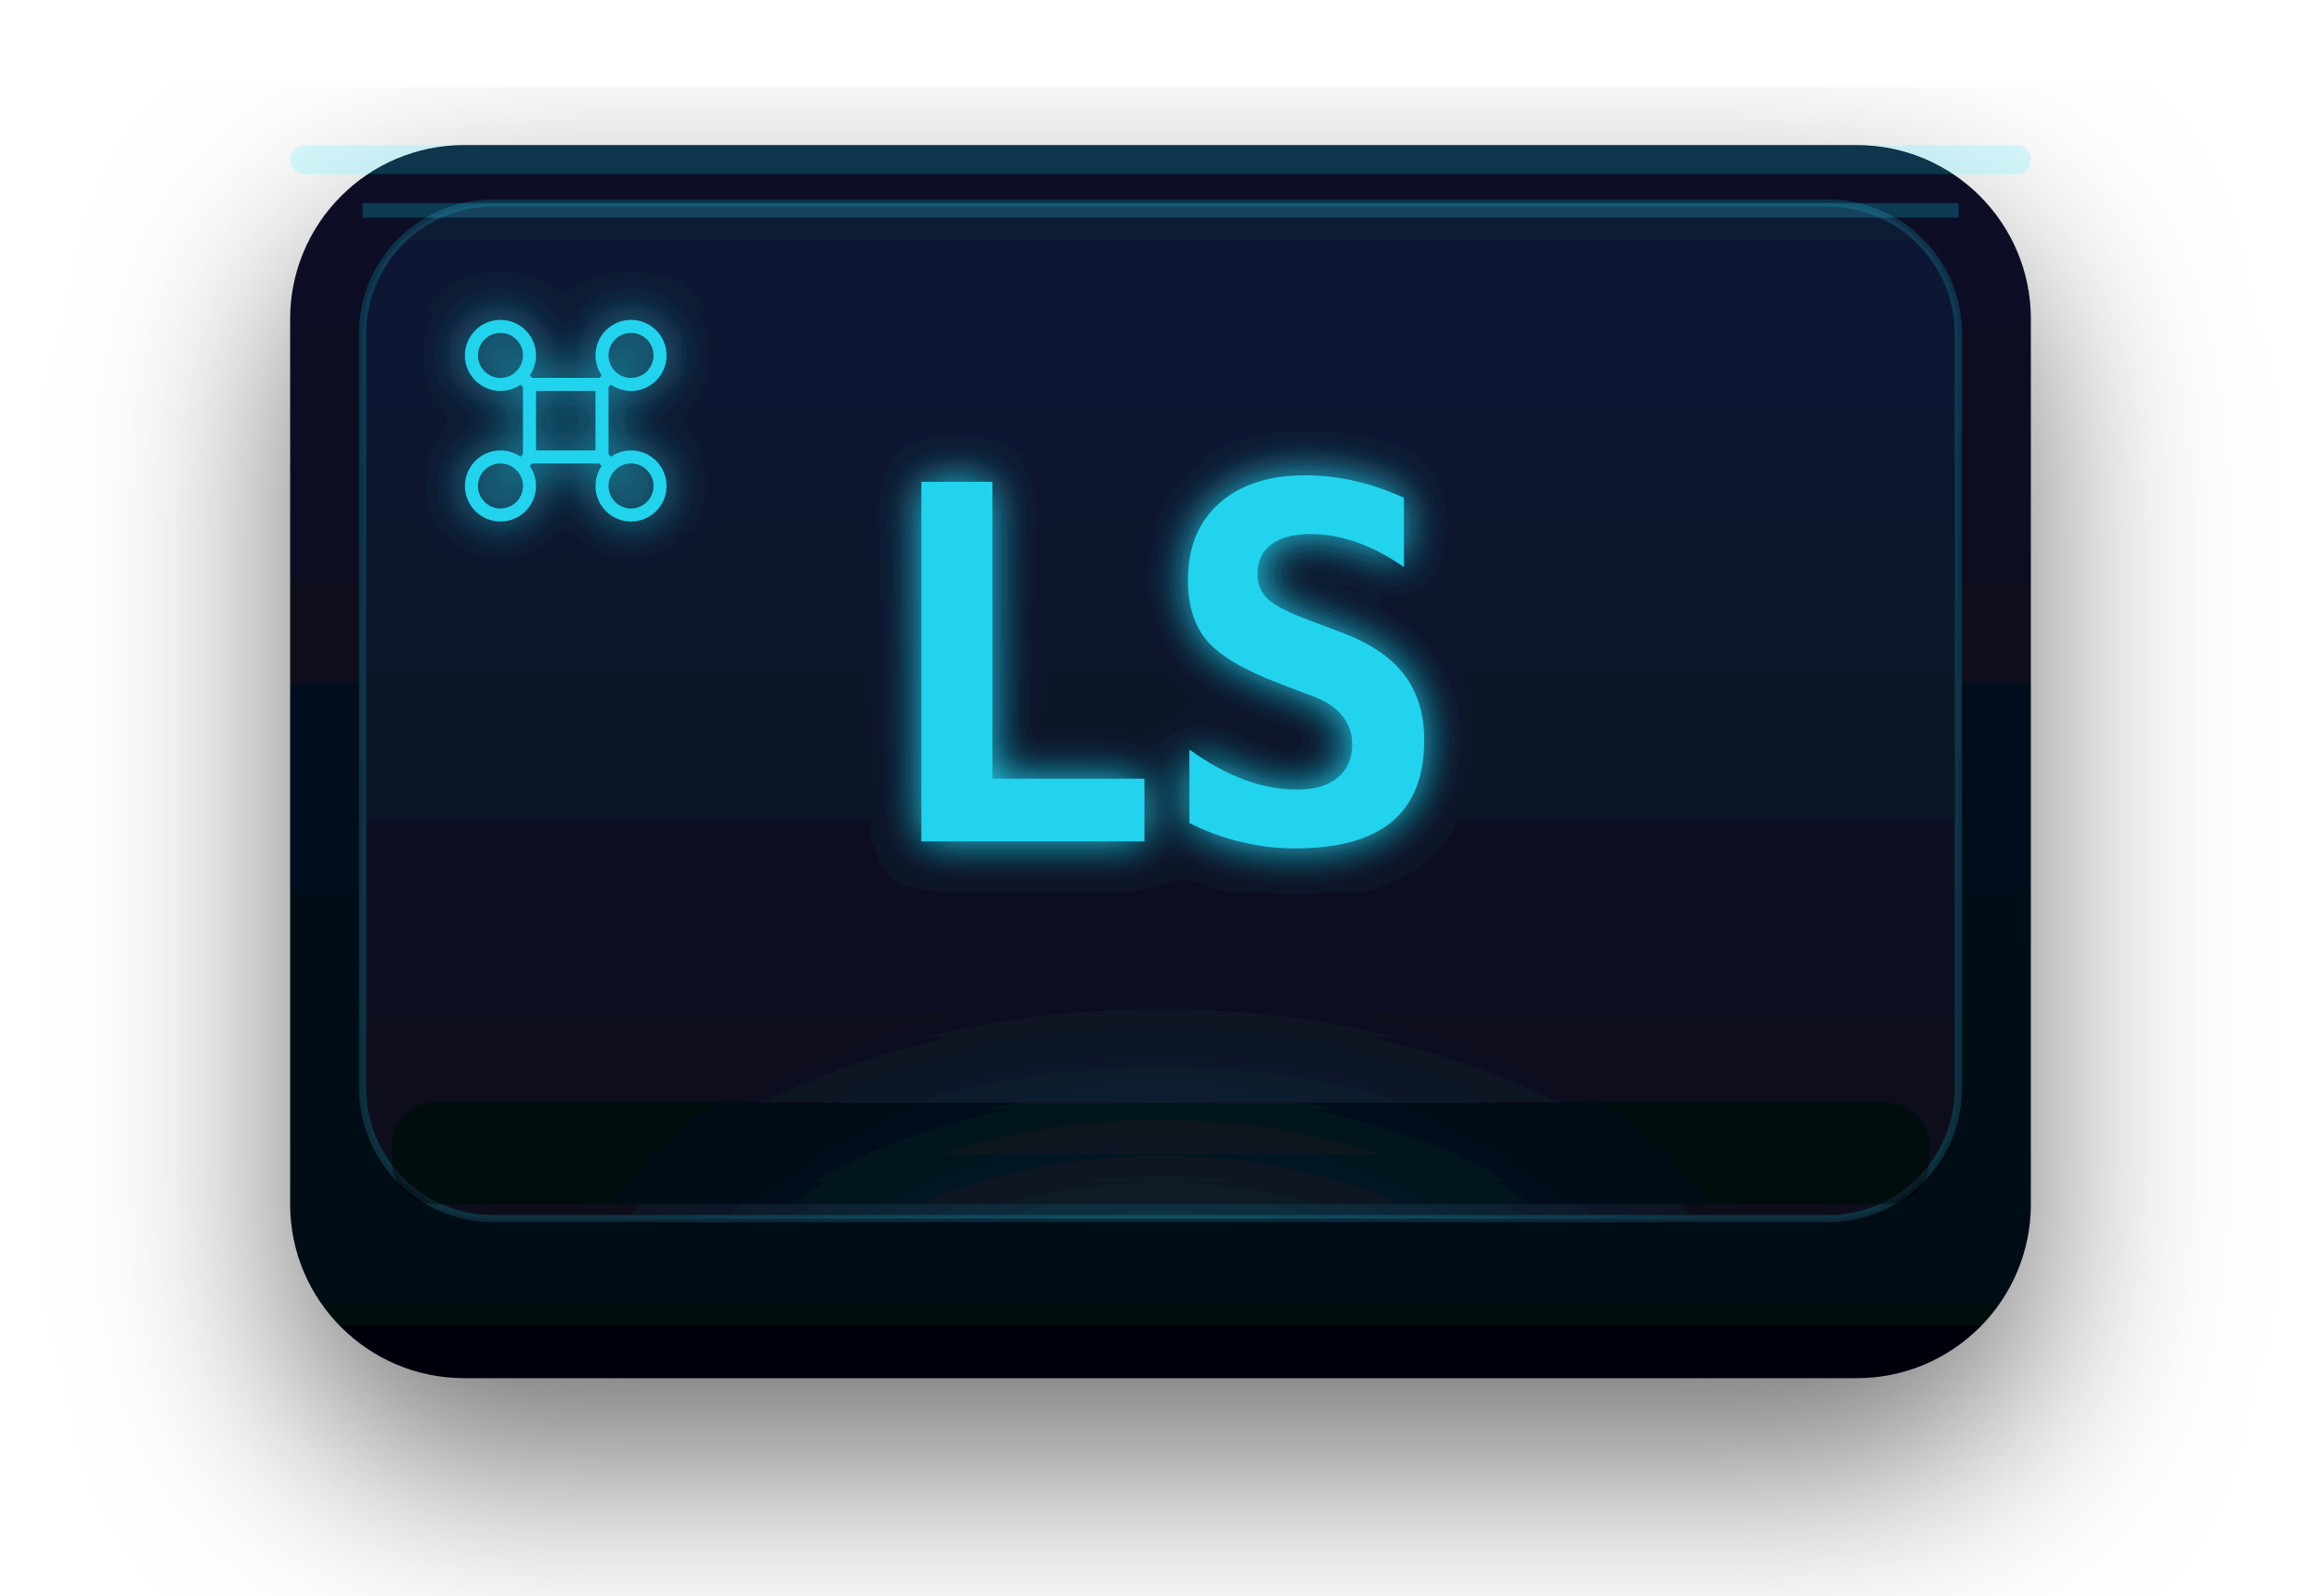
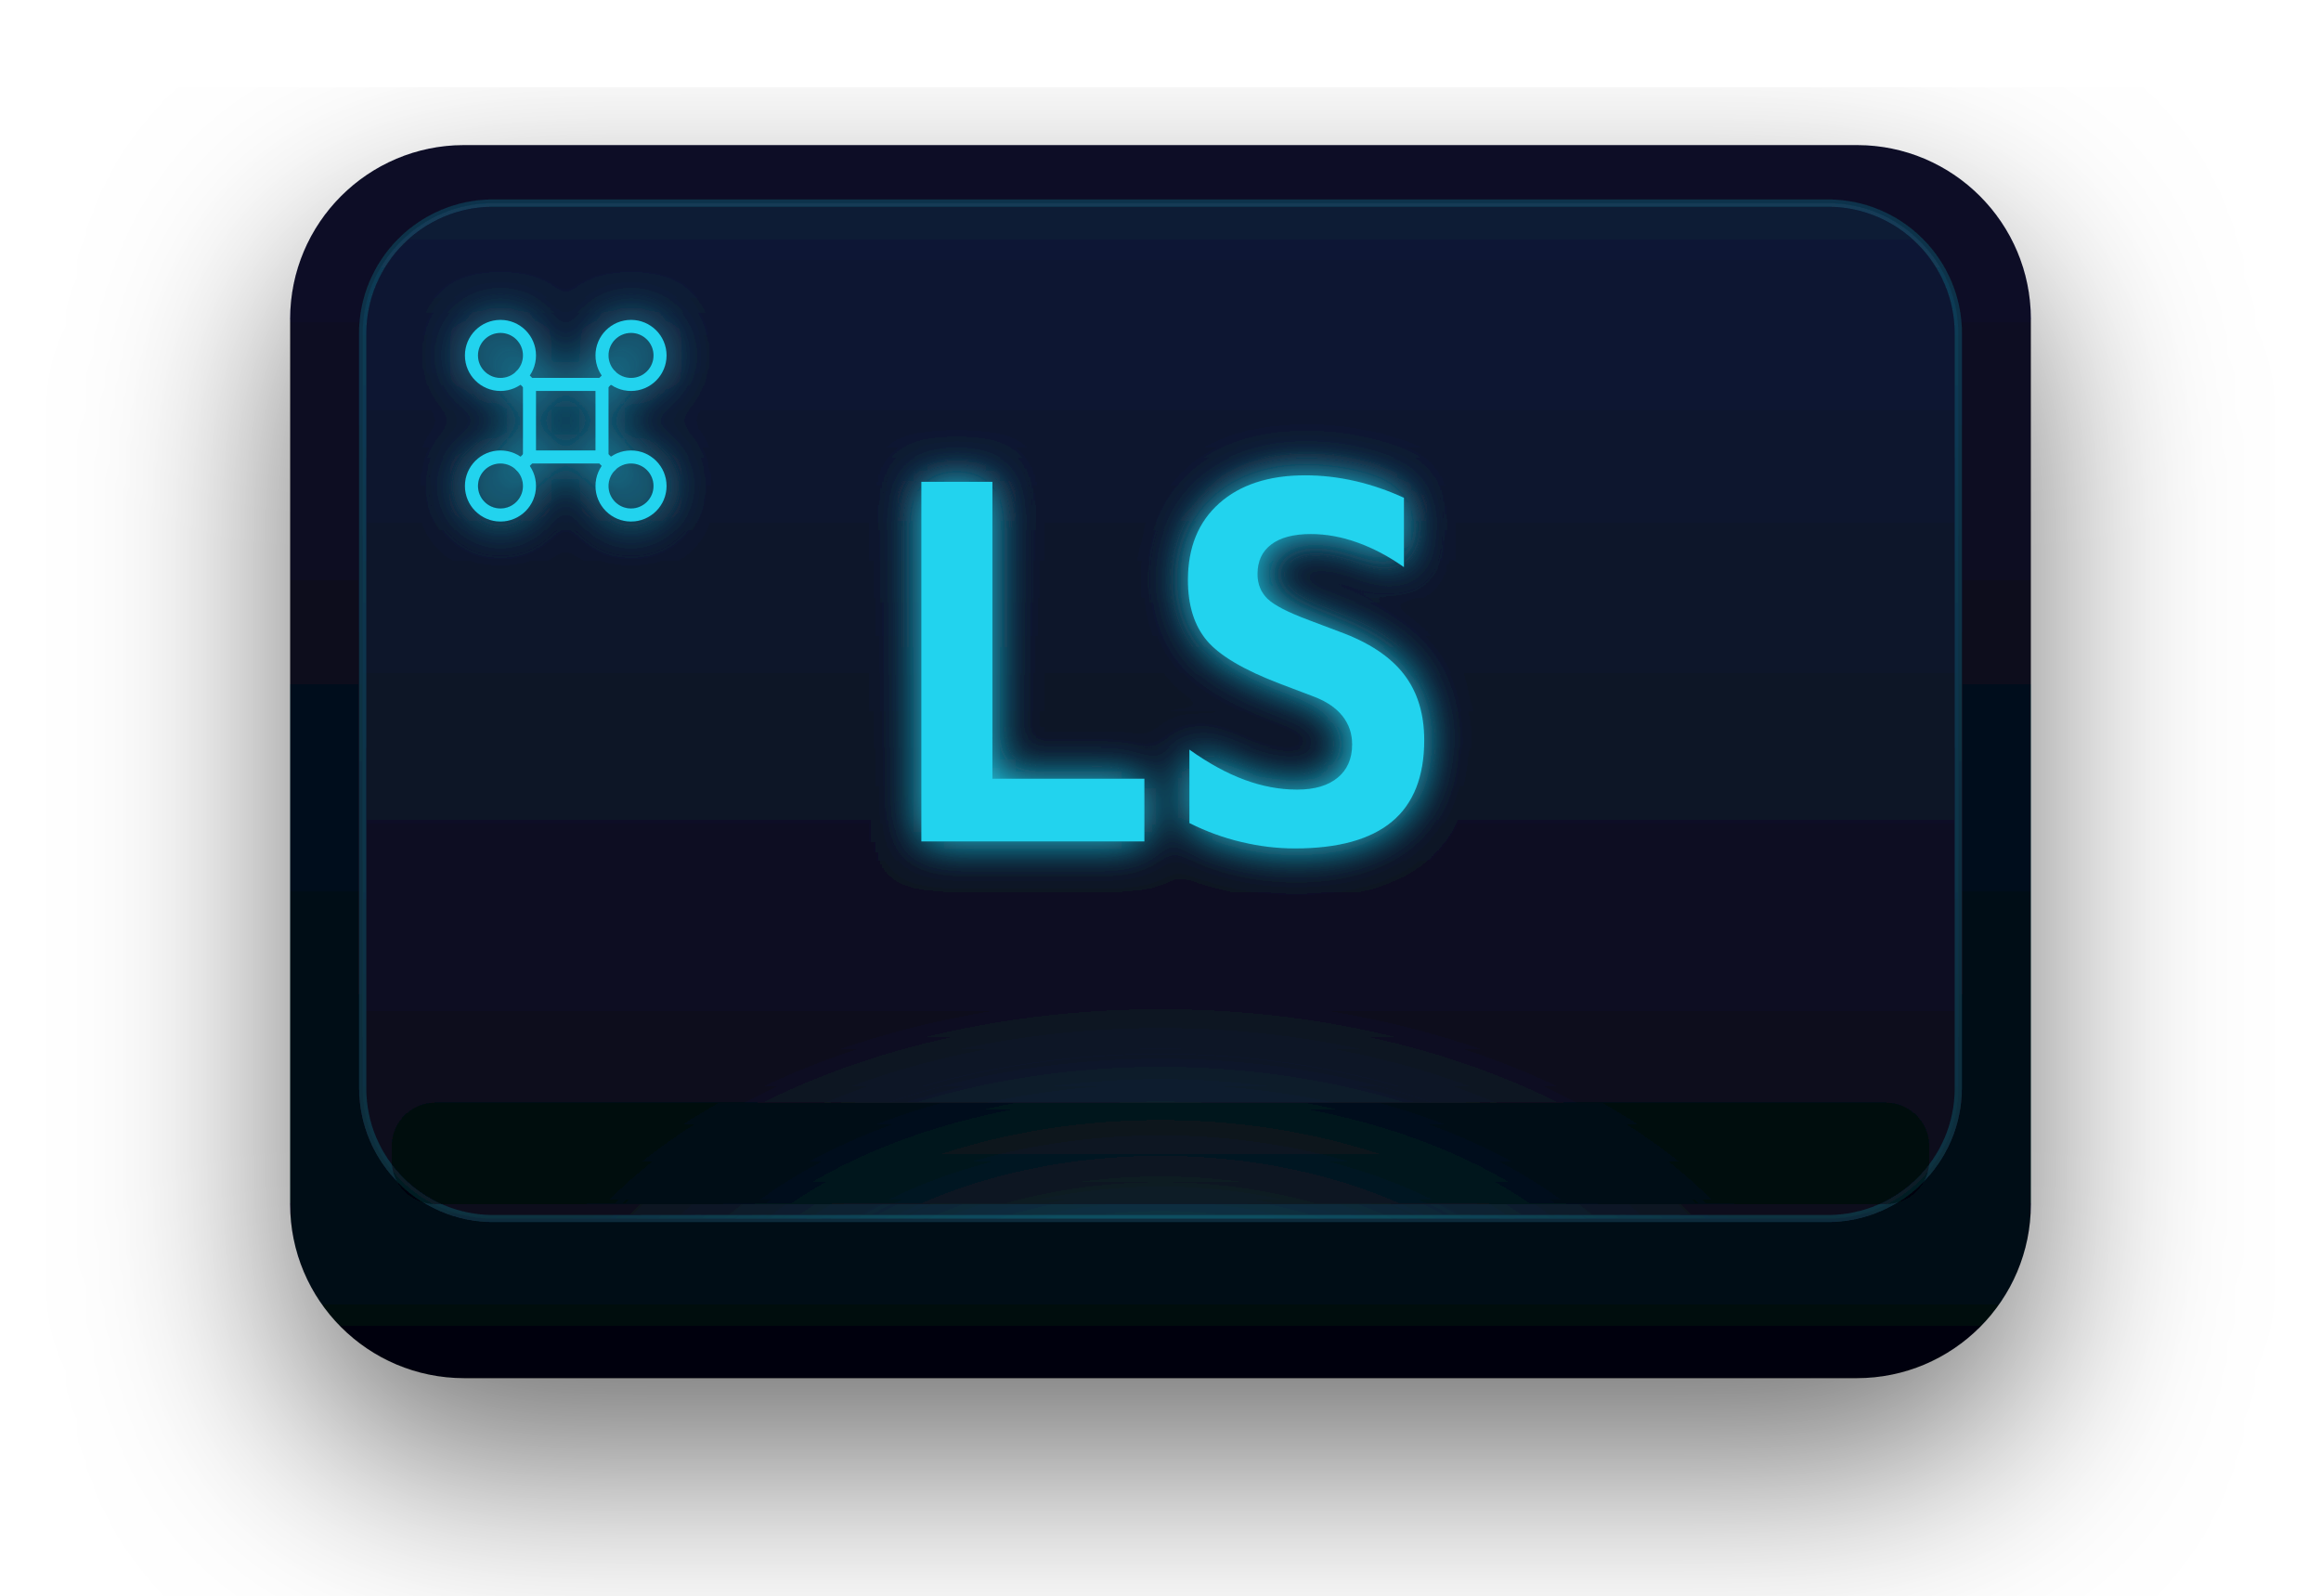
<svg xmlns="http://www.w3.org/2000/svg" viewBox="0 0 320 220" width="320" height="220" role="img" aria-label="LS keycap — command icon, backlit">
  <defs>
    <linearGradient id="rbSide" x1="0" y1="0" x2="0" y2="1">
      <stop offset="0" stop-color="#0a1128" />
      <stop offset="1" stop-color="#020610" />
    </linearGradient>
    <linearGradient id="rbTop" x1="0" y1="0" x2="0" y2="1">
      <stop offset="0" stop-color="#0f1a35" />
      <stop offset="1" stop-color="#070c1a" />
    </linearGradient>
    <radialGradient id="rbBacklight" cx="50%" cy="120%" r="70%">
      <stop offset="0" stop-color="#22d3ee" stop-opacity=".35" />
      <stop offset=".6" stop-color="#22d3ee" stop-opacity="0" />
    </radialGradient>
    <filter id="rbShadow" x="-20%" y="-20%" width="140%" height="160%">
      <feDropShadow dx="0" dy="12" stdDeviation="14" flood-color="#000" flood-opacity="0.55" />
    </filter>
    <filter id="rbGlow" x="-50%" y="-50%" width="200%" height="200%">
      <feGaussianBlur stdDeviation="3" result="b" />
      <feMerge>
        <feMergeNode in="b" />
        <feMergeNode in="SourceGraphic" />
      </feMerge>
    </filter>
  </defs>
  <g transform="translate(40 20)" filter="url(#rbShadow)">
    <rect x="0" y="0" width="240" height="170" rx="24" fill="url(#rbSide)" />
-     <rect x="0" y="0" width="240" height="4" rx="2" fill="#22d3ee" opacity=".18" />
    <rect x="10" y="8" width="220" height="140" rx="18" fill="url(#rbTop)" stroke="#22d3ee" stroke-opacity=".18" stroke-width="1" />
    <rect x="10" y="8" width="220" height="140" rx="18" fill="url(#rbBacklight)" />
-     <rect x="10" y="8" width="220" height="2" fill="#22d3ee" opacity=".22" />
    <rect x="14" y="132" width="212" height="14" rx="6" fill="#000" opacity=".4" />
    <g transform="translate(22 22)" stroke="#22d3ee" stroke-width="1.8" fill="none" filter="url(#rbGlow)">
      <rect x="11" y="11" width="10" height="10" rx="0.5" />
      <circle cx="7" cy="7" r="4" />
      <circle cx="25" cy="7" r="4" />
      <circle cx="7" cy="25" r="4" />
      <circle cx="25" cy="25" r="4" />
      <line x1="11" y1="11" x2="9.83" y2="9.83" stroke-linecap="round" />
      <line x1="21" y1="11" x2="22.17" y2="9.83" stroke-linecap="round" />
      <line x1="11" y1="21" x2="9.83" y2="22.17" stroke-linecap="round" />
      <line x1="21" y1="21" x2="22.17" y2="22.17" stroke-linecap="round" />
    </g>
    <g filter="url(#rbGlow)">
      <text x="120" y="96" text-anchor="middle" font-family="'Fira Code', ui-monospace, Menlo, monospace" font-weight="700" font-size="68" fill="#22d3ee" letter-spacing="-1">LS</text>
    </g>
  </g>
</svg>
